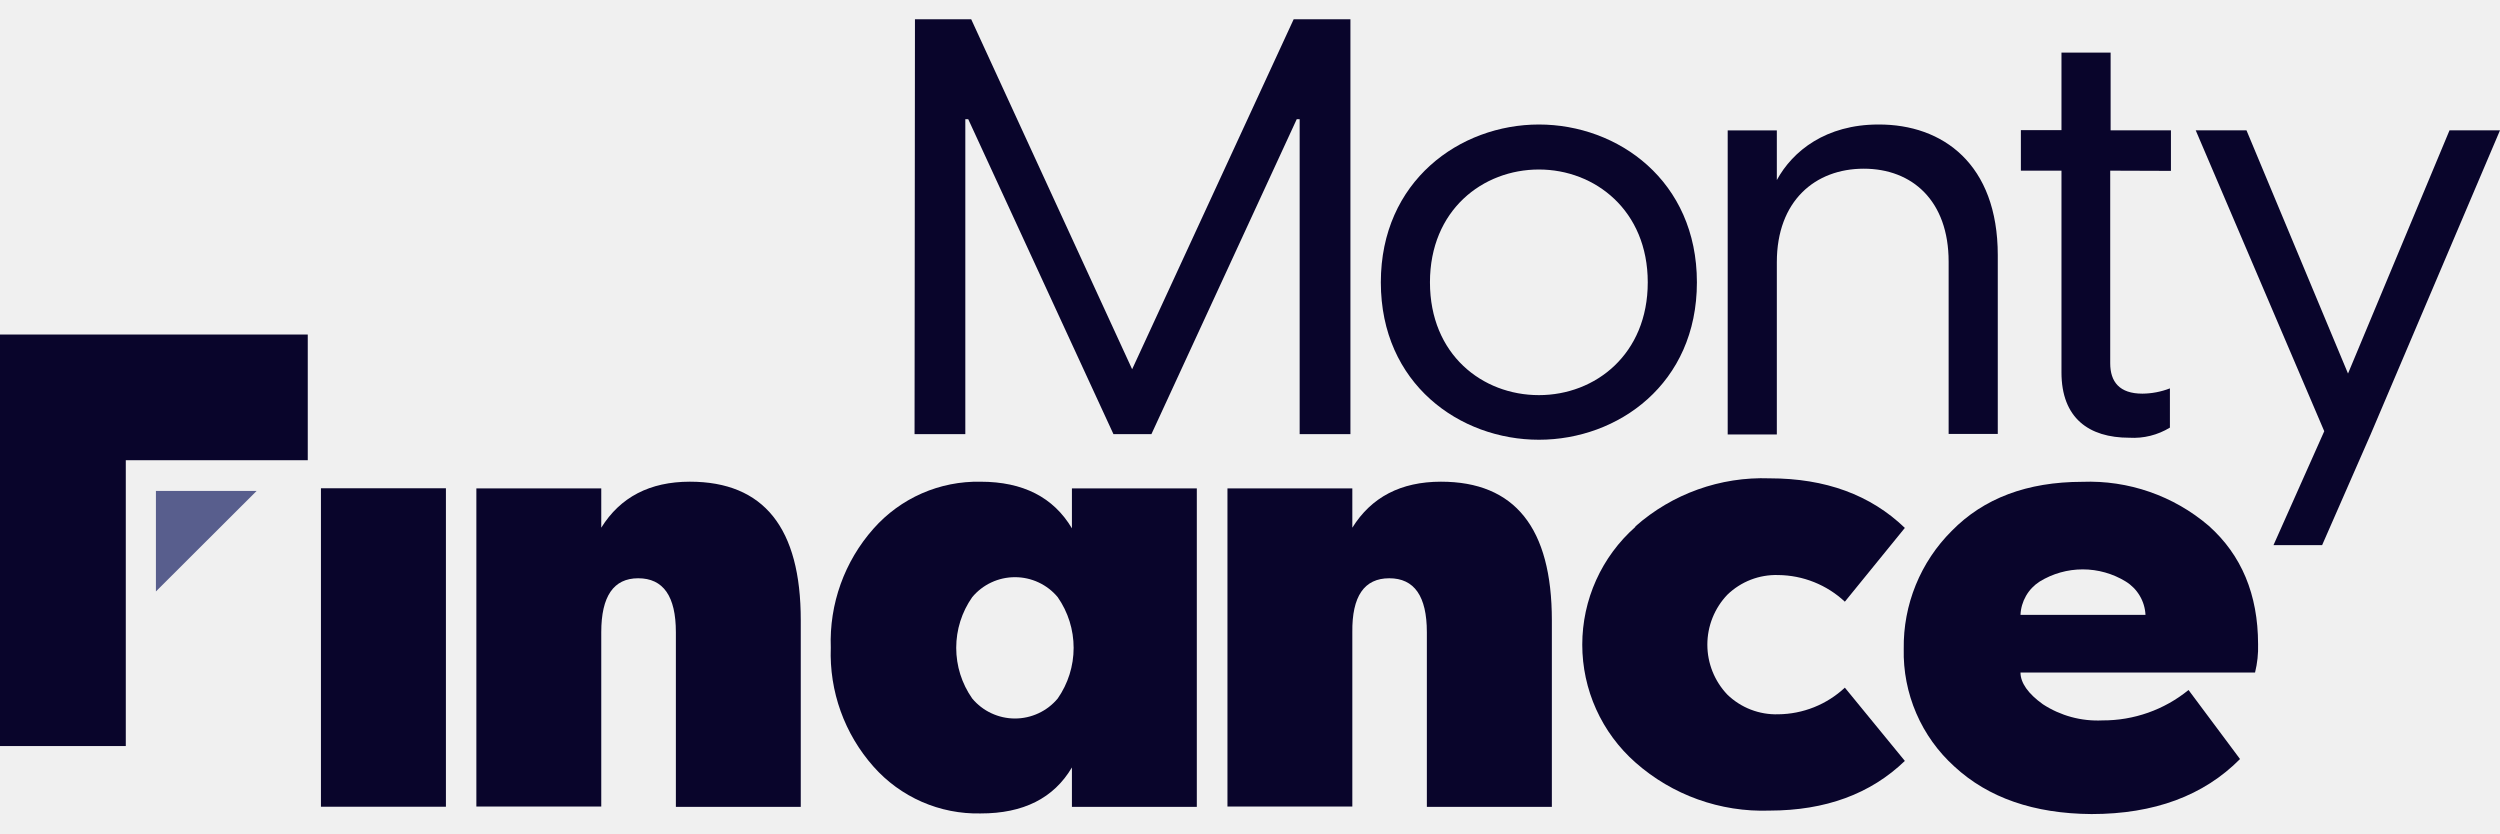
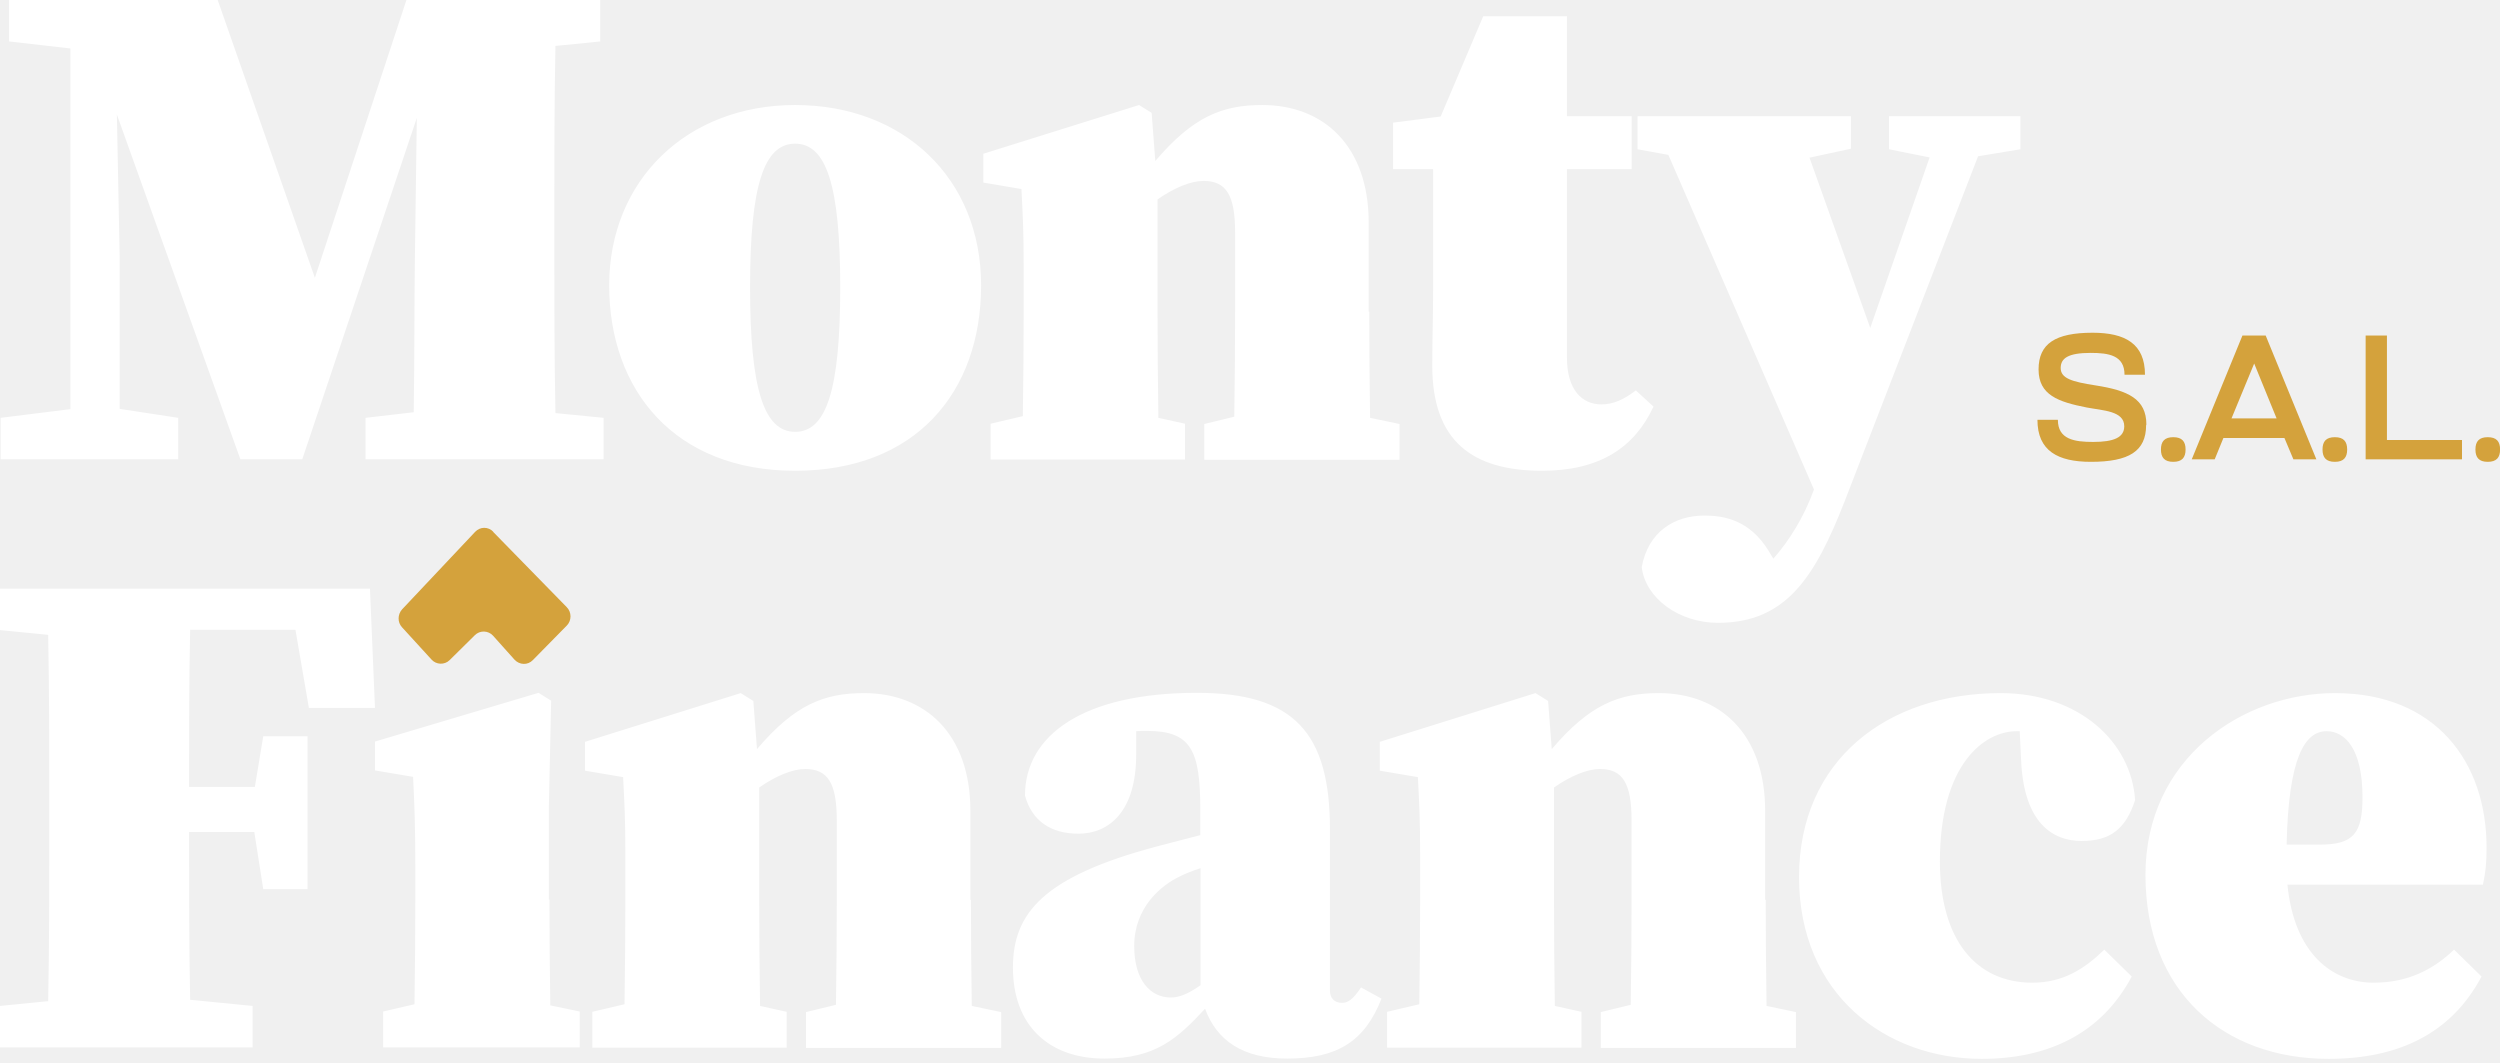
- <svg xmlns="http://www.w3.org/2000/svg" width="117" height="39" viewBox="0 0 117 39" fill="none">
-   <path d="M20.869 22.851H15.02V37.755H20.869V22.851Z" fill="#09052B" />
-   <path d="M31.631 29.587C31.631 27.904 31.043 27.063 29.868 27.063C28.718 27.063 28.139 27.903 28.139 29.587V37.746H22.294V22.856H28.139V24.696C29.029 23.264 30.41 22.546 32.282 22.543C35.748 22.543 37.479 24.706 37.476 29.032V37.76H31.631V29.587Z" fill="#09052B" />
-   <path d="M50.166 35.916C49.317 37.355 47.892 38.073 45.889 38.069C44.945 38.09 44.008 37.904 43.143 37.526C42.278 37.147 41.506 36.585 40.881 35.878C39.522 34.348 38.805 32.353 38.881 30.309C38.805 28.265 39.522 26.271 40.881 24.74C41.506 24.033 42.278 23.47 43.143 23.09C44.008 22.711 44.945 22.525 45.889 22.544C47.876 22.544 49.301 23.271 50.166 24.726V22.857H56.011V37.761H50.166V35.916ZM45.5 32.69C45.744 32.983 46.05 33.219 46.396 33.38C46.742 33.542 47.119 33.626 47.5 33.626C47.882 33.626 48.259 33.542 48.605 33.38C48.951 33.219 49.257 32.983 49.501 32.69C49.986 31.994 50.246 31.166 50.246 30.319C50.246 29.471 49.986 28.643 49.501 27.947C49.257 27.654 48.951 27.418 48.605 27.257C48.259 27.095 47.882 27.012 47.5 27.012C47.119 27.012 46.742 27.095 46.396 27.257C46.05 27.418 45.744 27.654 45.5 27.947C45.012 28.642 44.751 29.47 44.751 30.319C44.751 31.167 45.012 31.995 45.5 32.69Z" fill="#09052B" />
-   <path d="M66.777 29.587C66.777 27.904 66.191 27.063 65.019 27.063C63.847 27.063 63.27 27.904 63.289 29.587V37.746H57.445V22.856H63.289V24.696C64.18 23.264 65.561 22.546 67.433 22.543C70.895 22.543 72.627 24.706 72.627 29.032V37.76H66.777V29.587Z" fill="#09052B" />
-   <path d="M76.536 24.635C78.263 23.108 80.512 22.303 82.817 22.386C85.431 22.386 87.541 23.159 89.147 24.706L86.339 28.159C85.492 27.367 84.377 26.922 83.217 26.912C82.779 26.899 82.344 26.973 81.936 27.131C81.527 27.29 81.155 27.528 80.841 27.832C80.239 28.462 79.904 29.3 79.904 30.17C79.904 31.041 80.239 31.878 80.841 32.509C81.155 32.813 81.527 33.051 81.936 33.209C82.344 33.367 82.779 33.442 83.217 33.429C84.377 33.419 85.492 32.974 86.339 32.182L89.147 35.611C87.541 37.158 85.431 37.932 82.817 37.936C80.512 38.017 78.263 37.21 76.536 35.682C75.754 34.992 75.128 34.143 74.7 33.193C74.271 32.243 74.05 31.213 74.05 30.17C74.05 29.128 74.271 28.098 74.7 27.148C75.128 26.198 75.754 25.349 76.536 24.658V24.635Z" fill="#09052B" />
-   <path d="M91.471 35.878C90.701 35.184 90.091 34.332 89.681 33.381C89.271 32.429 89.071 31.401 89.095 30.366C89.08 29.342 89.271 28.326 89.657 27.378C90.043 26.429 90.616 25.568 91.342 24.845C92.838 23.317 94.873 22.552 97.448 22.549C99.609 22.466 101.721 23.199 103.364 24.603C104.904 25.975 105.675 27.822 105.678 30.143C105.692 30.592 105.644 31.04 105.536 31.476H94.559C94.559 31.951 94.911 32.463 95.609 32.961C96.435 33.499 97.409 33.763 98.394 33.715C99.862 33.722 101.287 33.219 102.423 32.292L104.833 35.523C103.132 37.24 100.814 38.098 97.881 38.098C95.191 38.079 93.055 37.339 91.471 35.878ZM95.457 27.216C95.193 27.385 94.973 27.615 94.817 27.887C94.661 28.159 94.572 28.464 94.559 28.777H100.409C100.394 28.462 100.302 28.155 100.141 27.883C99.981 27.611 99.756 27.382 99.487 27.216C98.881 26.844 98.183 26.647 97.472 26.647C96.761 26.647 96.063 26.844 95.457 27.216Z" fill="#09052B" />
-   <path d="M5.887 15.656H0V21.538V34.915H5.887V21.538H14.403V15.656H5.887Z" fill="#09052B" />
-   <path d="M12.011 22.975H9.222H7.297V24.901V27.68" fill="#585E8D" />
-   <path d="M42.82 0.901H45.452L52.984 17.281L60.544 0.901H63.2V20.317H60.824V5.579H60.687L53.887 20.317H52.109L45.314 5.579H45.177V20.317H42.801L42.82 0.901Z" fill="#09052B" />
-   <path d="M64.623 13.213C64.623 8.469 68.324 5.827 72.021 5.827C75.718 5.827 79.415 8.455 79.415 13.213C79.415 17.971 75.718 20.58 72.021 20.58C68.324 20.58 64.623 17.971 64.623 13.213ZM77.115 13.213C77.115 9.85 74.649 7.933 72.021 7.933C69.393 7.933 66.922 9.831 66.922 13.213C66.922 16.595 69.374 18.492 72.021 18.492C74.668 18.492 77.115 16.576 77.115 13.213Z" fill="#09052B" />
-   <path d="M93.496 11.942V20.309H91.196V12.245C91.196 9.399 89.495 7.895 87.224 7.895C84.953 7.895 83.156 9.399 83.156 12.269V20.333H80.856V6.102H83.156V8.427C83.898 7.061 85.456 5.827 87.908 5.827C90.921 5.813 93.496 7.677 93.496 11.942Z" fill="#09052B" />
-   <path d="M98.758 7.987V17C98.758 17.873 99.195 18.423 100.265 18.423C100.705 18.419 101.141 18.335 101.552 18.176V20.012C100.982 20.36 100.319 20.526 99.652 20.486C97.751 20.486 96.477 19.561 96.477 17.427V7.987H94.577V6.09H96.477V2.461H98.777V6.099H101.6V7.997L98.758 7.987Z" fill="#09052B" />
-   <path d="M117 6.098L110.946 20.329L108.675 25.513H106.399L108.775 20.181L102.759 6.098H105.135L109.887 17.482L114.638 6.098H117Z" fill="#09052B" />
+ <svg xmlns="http://www.w3.org/2000/svg" width="120" height="51" viewBox="0 0 120 51" fill="none">
+   <path d="M26.661 19.828L28.973 20.056V22.046H17.547V20.056L19.859 19.787C19.899 17.085 19.886 14.504 19.913 12.542L20.007 5.659L14.509 22.046H11.538L5.61 5.498L5.744 12.34V19.626L8.554 20.056V22.046H0.031V20.056L3.378 19.639V2.326L0.435 1.989V0H10.449L15.114 13.335L19.509 0H28.811V1.989L26.661 2.205C26.607 4.96 26.607 7.729 26.607 10.472V11.547C26.607 14.33 26.607 17.099 26.661 19.801V19.828ZM47.093 13.698C47.093 18.833 43.947 22.597 38.167 22.597C32.387 22.597 29.241 18.739 29.241 13.698C29.241 8.657 32.965 5.041 38.167 5.041C43.369 5.041 47.093 8.563 47.093 13.698ZM40.331 13.792C40.331 8.885 39.659 6.896 38.167 6.896C36.675 6.896 36.003 8.885 36.003 13.792C36.003 18.698 36.675 20.728 38.167 20.728C39.659 20.728 40.331 18.739 40.331 13.792ZM65.697 14.948V10.687C65.697 7.003 63.533 5.041 60.589 5.041C58.68 5.041 57.269 5.592 55.454 7.729L55.279 5.417L54.675 5.041L47.2 7.38V8.764L49.029 9.074C49.096 10.431 49.136 10.996 49.136 12.864V14.961C49.136 16.346 49.123 18.349 49.096 19.975L47.55 20.338V22.059H56.879V20.338L55.602 20.056C55.575 18.403 55.562 16.373 55.562 14.961V9.571C56.368 9.006 57.175 8.684 57.766 8.684C58.855 8.684 59.285 9.356 59.285 11.157V14.975C59.285 16.413 59.272 18.389 59.245 20.002L57.806 20.352V22.072H67.176V20.352L65.764 20.056C65.737 18.43 65.724 16.413 65.724 14.975L65.697 14.948ZM78.521 18.739C77.943 19.182 77.432 19.411 76.868 19.411C75.927 19.411 75.214 18.698 75.214 17.179V8.119H78.32V5.579H75.214V0.78H71.195L69.152 5.592L66.867 5.888V8.119H68.789V13.94C68.789 15.257 68.749 16.238 68.749 17.556C68.749 21.172 70.671 22.597 74.018 22.597C76.787 22.597 78.454 21.481 79.368 19.518L78.521 18.739ZM96.964 5.579H90.673V7.165L92.622 7.555L89.772 15.741L86.856 7.568L88.845 7.138V5.579H78.602V7.165L80.081 7.434L87.071 23.497C86.587 24.828 85.888 25.944 85.121 26.817L84.893 26.441C83.979 24.949 82.729 24.747 81.815 24.747C80.363 24.747 79.113 25.527 78.803 27.221C78.978 28.713 80.591 29.896 82.46 29.896C85.74 29.896 87.124 27.691 88.549 24.048L94.948 7.501L96.978 7.165V5.579H96.964Z" fill="white" />
+   <path d="M17.757 28.229L17.999 33.982H14.827L14.182 30.231H9.127C9.074 32.705 9.074 35.232 9.074 37.773H12.233L12.636 35.34H14.76V42.679H12.636L12.206 39.937H9.074C9.074 42.625 9.074 45.314 9.127 47.989L12.125 48.285V50.274H0V48.285L2.312 48.056C2.366 45.341 2.366 42.585 2.366 39.802V38.727C2.366 35.985 2.366 33.216 2.312 30.473L0 30.245V28.255H17.757V28.229ZM26.347 43.176V38.673L26.455 33.632L25.85 33.256L17.999 35.595V36.98L19.828 37.289C19.895 38.646 19.935 39.695 19.935 41.55V43.176C19.935 44.574 19.922 46.564 19.895 48.204L18.389 48.553V50.274H27.826V48.553L26.414 48.258C26.387 46.618 26.374 44.588 26.374 43.176H26.347ZM46.578 43.176V38.915C46.578 35.232 44.414 33.269 41.47 33.269C39.561 33.269 38.149 33.821 36.335 35.958L36.16 33.646L35.555 33.269L28.081 35.608V36.993L29.909 37.302C29.977 38.66 30.017 39.224 30.017 41.093V43.19C30.017 44.574 30.003 46.577 29.977 48.204L28.431 48.567V50.287H37.76V48.567L36.483 48.285C36.456 46.631 36.442 44.601 36.442 43.19V37.8C37.249 37.235 38.055 36.912 38.647 36.912C39.736 36.912 40.166 37.584 40.166 39.386V43.203C40.166 44.642 40.152 46.618 40.126 48.231L38.687 48.58V50.301H48.056V48.58L46.645 48.285C46.618 46.658 46.605 44.642 46.605 43.203L46.578 43.176ZM65.33 47.397L66.311 47.935C65.505 49.992 64.187 50.812 61.781 50.812C59.657 50.812 58.407 49.951 57.843 48.419C56.498 49.871 55.45 50.812 53.017 50.812C50.342 50.812 48.621 49.225 48.621 46.443C48.621 43.835 50.073 42.074 55.557 40.622C56.108 40.474 56.848 40.286 57.614 40.085V38.875C57.614 35.998 57.17 35.084 55.047 35.084C54.885 35.084 54.71 35.084 54.536 35.098V36.227C54.536 38.969 53.218 40.017 51.767 40.017C50.449 40.017 49.535 39.413 49.199 38.189C49.199 35.286 52.008 33.256 57.453 33.256C62.117 33.256 63.838 35.178 63.838 39.816V47.559C63.838 47.895 64.039 48.137 64.416 48.137C64.685 48.137 64.927 48.002 65.33 47.397ZM57.627 47.29V41.671C57.251 41.792 56.915 41.926 56.646 42.061C55.705 42.504 54.442 43.58 54.442 45.408C54.442 47.061 55.221 47.881 56.203 47.881C56.606 47.881 57.036 47.706 57.627 47.29ZM84.727 43.176V38.915C84.727 35.232 82.563 33.269 79.619 33.269C77.71 33.269 76.299 33.821 74.484 35.958L74.309 33.646L73.704 33.269L66.231 35.608V36.993L68.059 37.302C68.126 38.66 68.166 39.224 68.166 41.093V43.19C68.166 44.574 68.153 46.577 68.126 48.204L66.58 48.567V50.287H75.909V48.567L74.632 48.285C74.605 46.631 74.592 44.601 74.592 43.19V37.8C75.398 37.235 76.205 36.912 76.796 36.912C77.885 36.912 78.315 37.584 78.315 39.386V43.203C78.315 44.642 78.302 46.618 78.275 48.231L76.837 48.58V50.301H86.206V48.58L84.794 48.285C84.768 46.658 84.754 44.642 84.754 43.203L84.727 43.176ZM96.812 35.098C96.812 35.098 96.906 35.098 96.946 35.098L97.014 36.509C97.148 39.48 98.506 40.367 99.917 40.367C101.329 40.367 102.041 39.762 102.485 38.404C102.31 35.635 99.81 33.269 96.032 33.269C90.588 33.269 86.354 36.482 86.354 42.101C86.354 47.72 90.507 50.825 95.118 50.825C98.331 50.825 100.872 49.602 102.323 46.873L101.006 45.583C100.065 46.497 99.043 47.169 97.551 47.169C94.849 47.169 93.115 45.112 93.115 41.348C93.115 36.684 95.239 35.098 96.799 35.098H96.812ZM119.18 42.464H109.797C110.12 45.757 111.935 47.169 113.937 47.169C115.631 47.169 116.841 46.497 117.795 45.583L119.113 46.873C117.661 49.615 115.12 50.825 111.773 50.825C106.706 50.825 102.982 47.586 102.982 41.993C102.982 36.401 107.646 33.269 112.082 33.269C116.922 33.269 119.355 36.59 119.355 40.676C119.355 41.389 119.314 41.859 119.18 42.464ZM113.4 38.27C113.4 35.931 112.553 35.098 111.679 35.098C110.631 35.098 109.851 36.348 109.757 40.542H111.343C112.97 40.542 113.4 40.004 113.4 38.27Z" fill="white" />
+   <path d="M103.013 20.407C103.013 21.657 102.193 22.168 100.364 22.168C98.778 22.168 97.797 21.643 97.797 20.151H98.778C98.778 21.092 99.571 21.213 100.472 21.213C101.467 21.213 101.964 20.998 101.964 20.46C101.964 19.721 100.942 19.708 100.163 19.56C98.805 19.291 97.851 18.968 97.851 17.732C97.851 16.495 98.657 15.971 100.445 15.971C102.004 15.971 102.959 16.495 102.959 17.987H101.977C101.977 17.059 101.225 16.939 100.351 16.939C99.275 16.939 98.913 17.194 98.913 17.664C98.913 18.162 99.45 18.323 100.579 18.498C102.139 18.74 103.026 19.143 103.026 20.38L103.013 20.407ZM104.316 20.985C103.9 20.985 103.725 21.186 103.725 21.576C103.725 21.966 103.9 22.168 104.316 22.168C104.733 22.168 104.908 21.966 104.908 21.576C104.908 21.186 104.733 20.985 104.316 20.985ZM108.752 16.105L111.185 22.047H110.083L109.653 21.025H106.723L106.306 22.047H105.204L107.637 16.105H108.739H108.752ZM109.277 20.084L108.201 17.449L107.112 20.084H109.277ZM112.073 20.985C111.656 20.985 111.481 21.186 111.481 21.576C111.481 21.966 111.656 22.168 112.073 22.168C112.489 22.168 112.664 21.966 112.664 21.576C112.664 21.186 112.489 20.985 112.073 20.985ZM114.573 16.105H113.551V22.047H118.176V21.119H114.573V16.119V16.105ZM119.412 20.985C118.995 20.985 118.821 21.186 118.821 21.576C118.821 21.966 118.995 22.168 119.412 22.168C119.829 22.168 120.004 21.966 120.004 21.576C120.004 21.186 119.829 20.985 119.412 20.985Z" fill="#D4A23C" />
+   <path d="M23.668 25.527L27.203 29.143C27.445 29.386 27.445 29.789 27.203 30.031L25.577 31.684C25.335 31.939 24.932 31.926 24.69 31.657L23.668 30.515C23.439 30.259 23.036 30.246 22.794 30.488L21.584 31.684C21.342 31.926 20.939 31.913 20.711 31.657L19.299 30.111C19.071 29.869 19.084 29.493 19.299 29.251L22.808 25.527C23.05 25.272 23.439 25.272 23.681 25.527H23.668Z" fill="#D4A23C" />
</svg>
